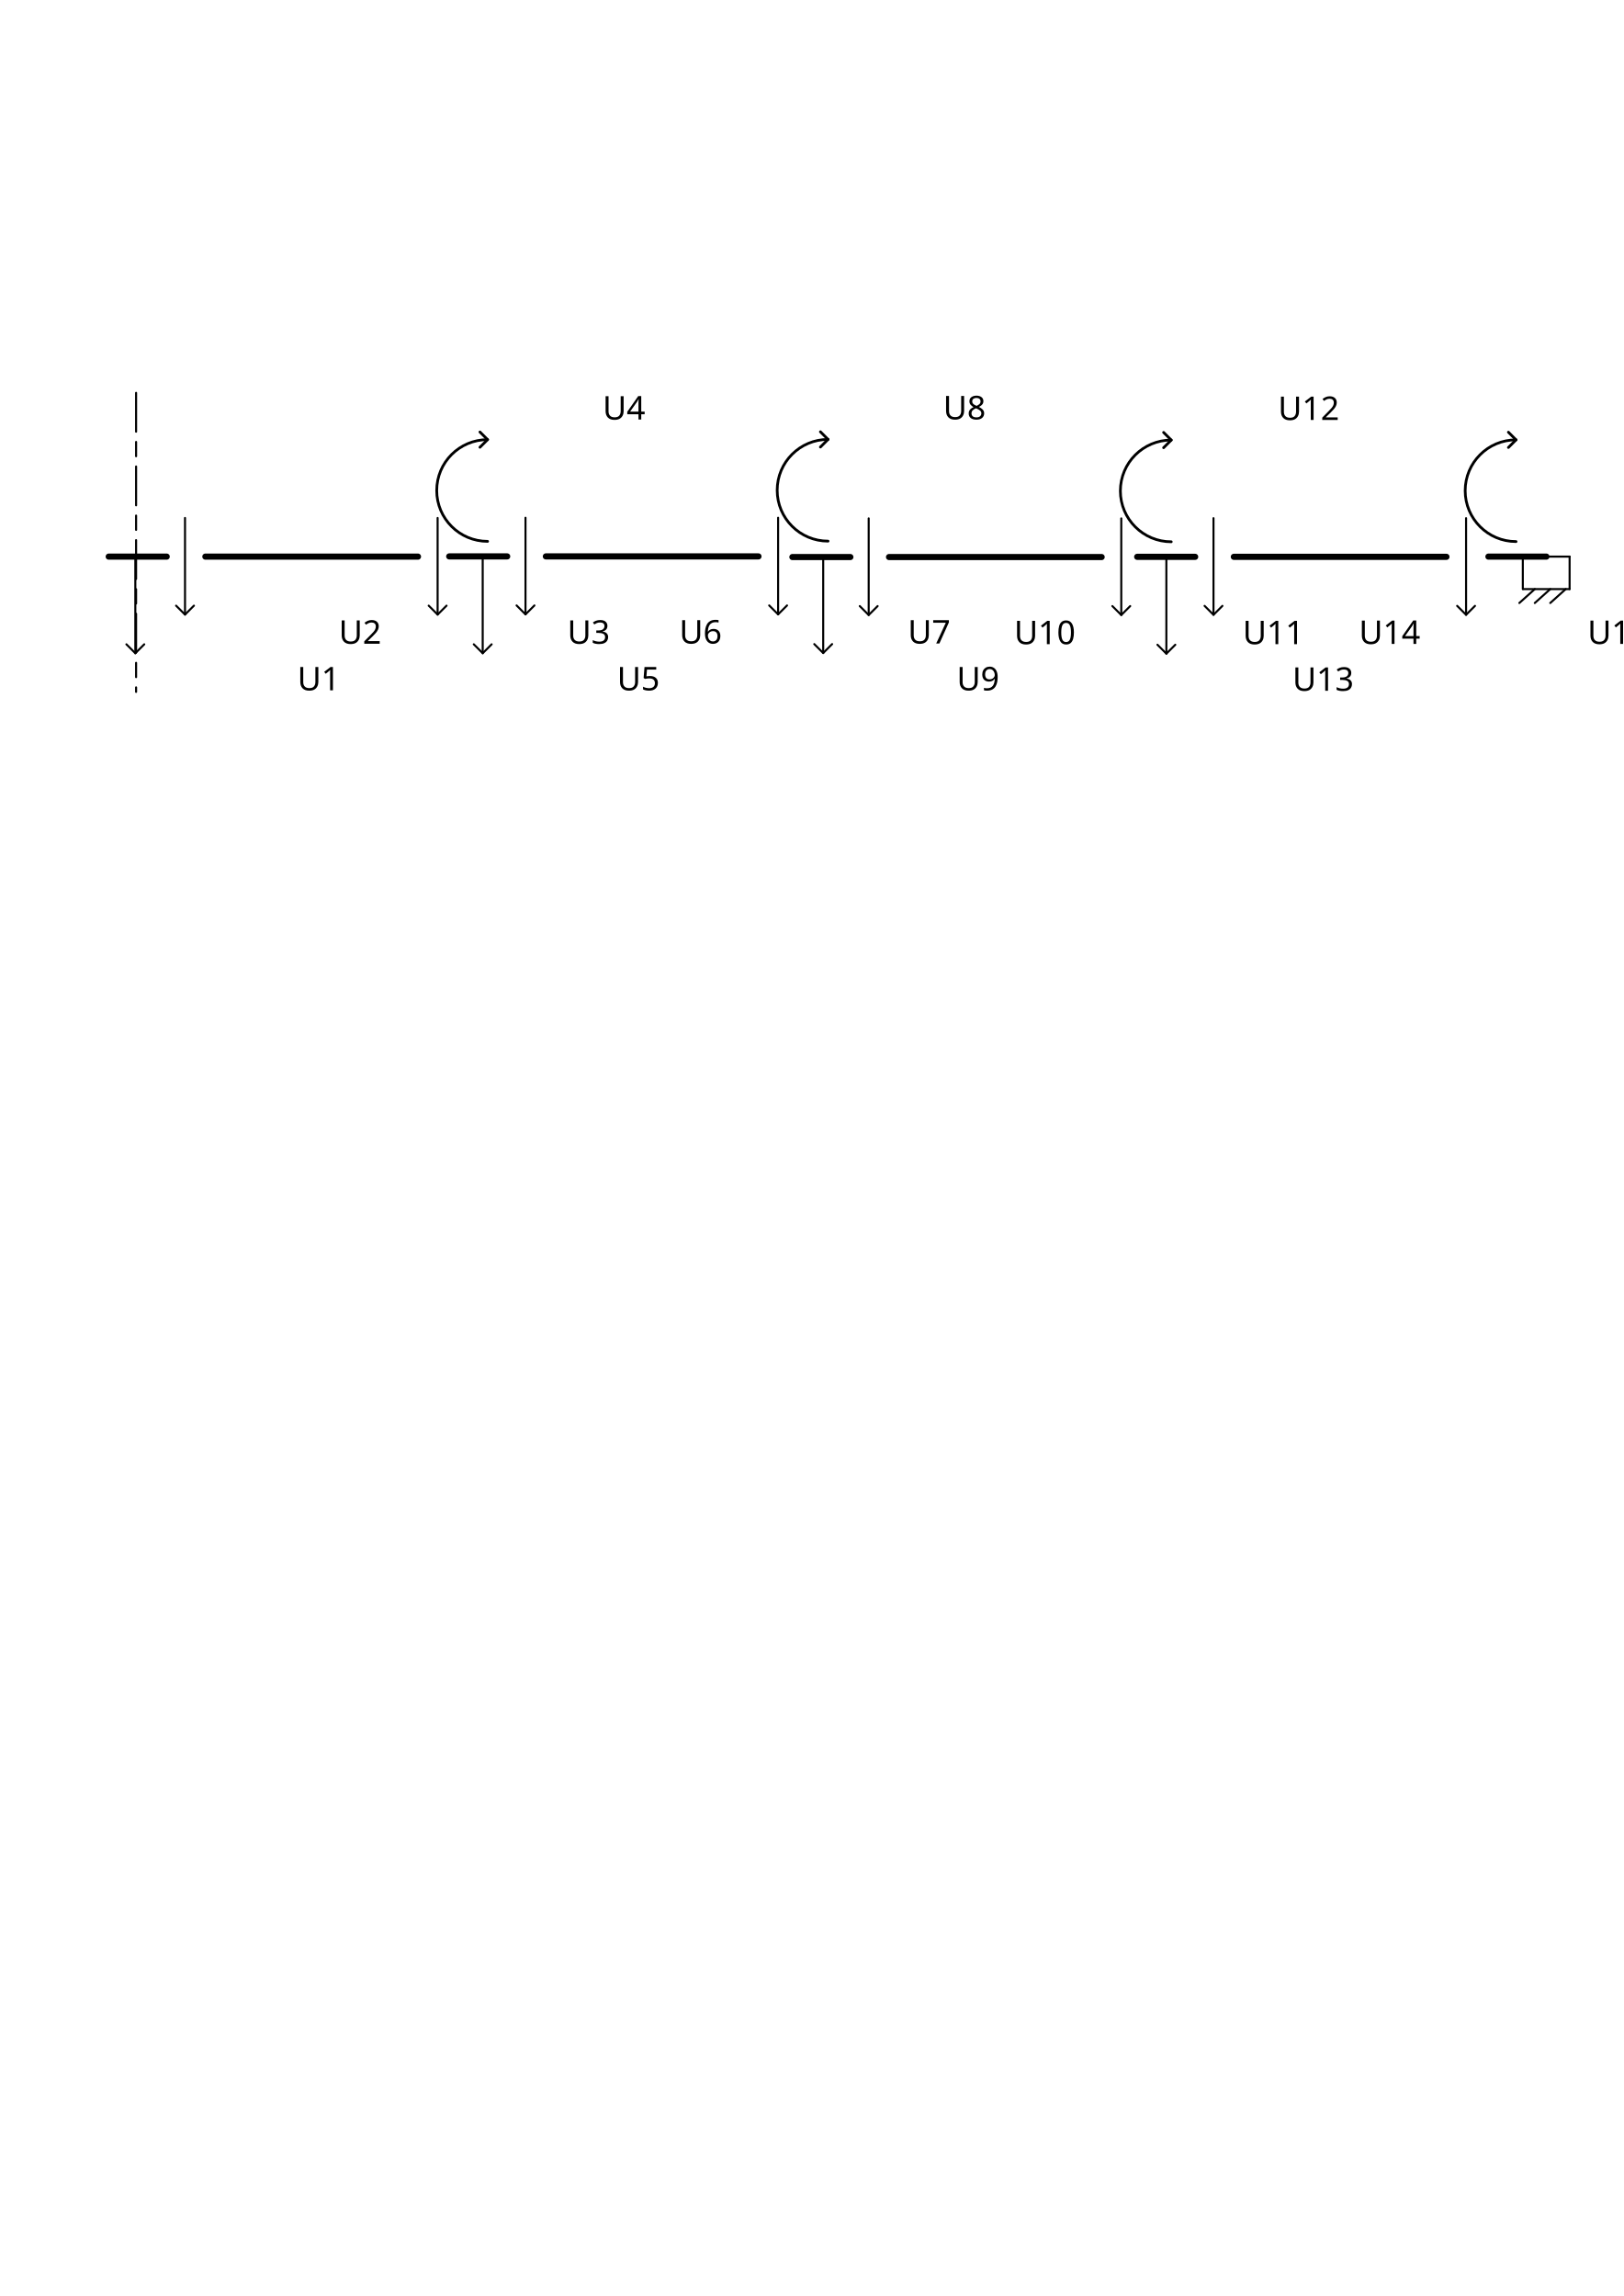
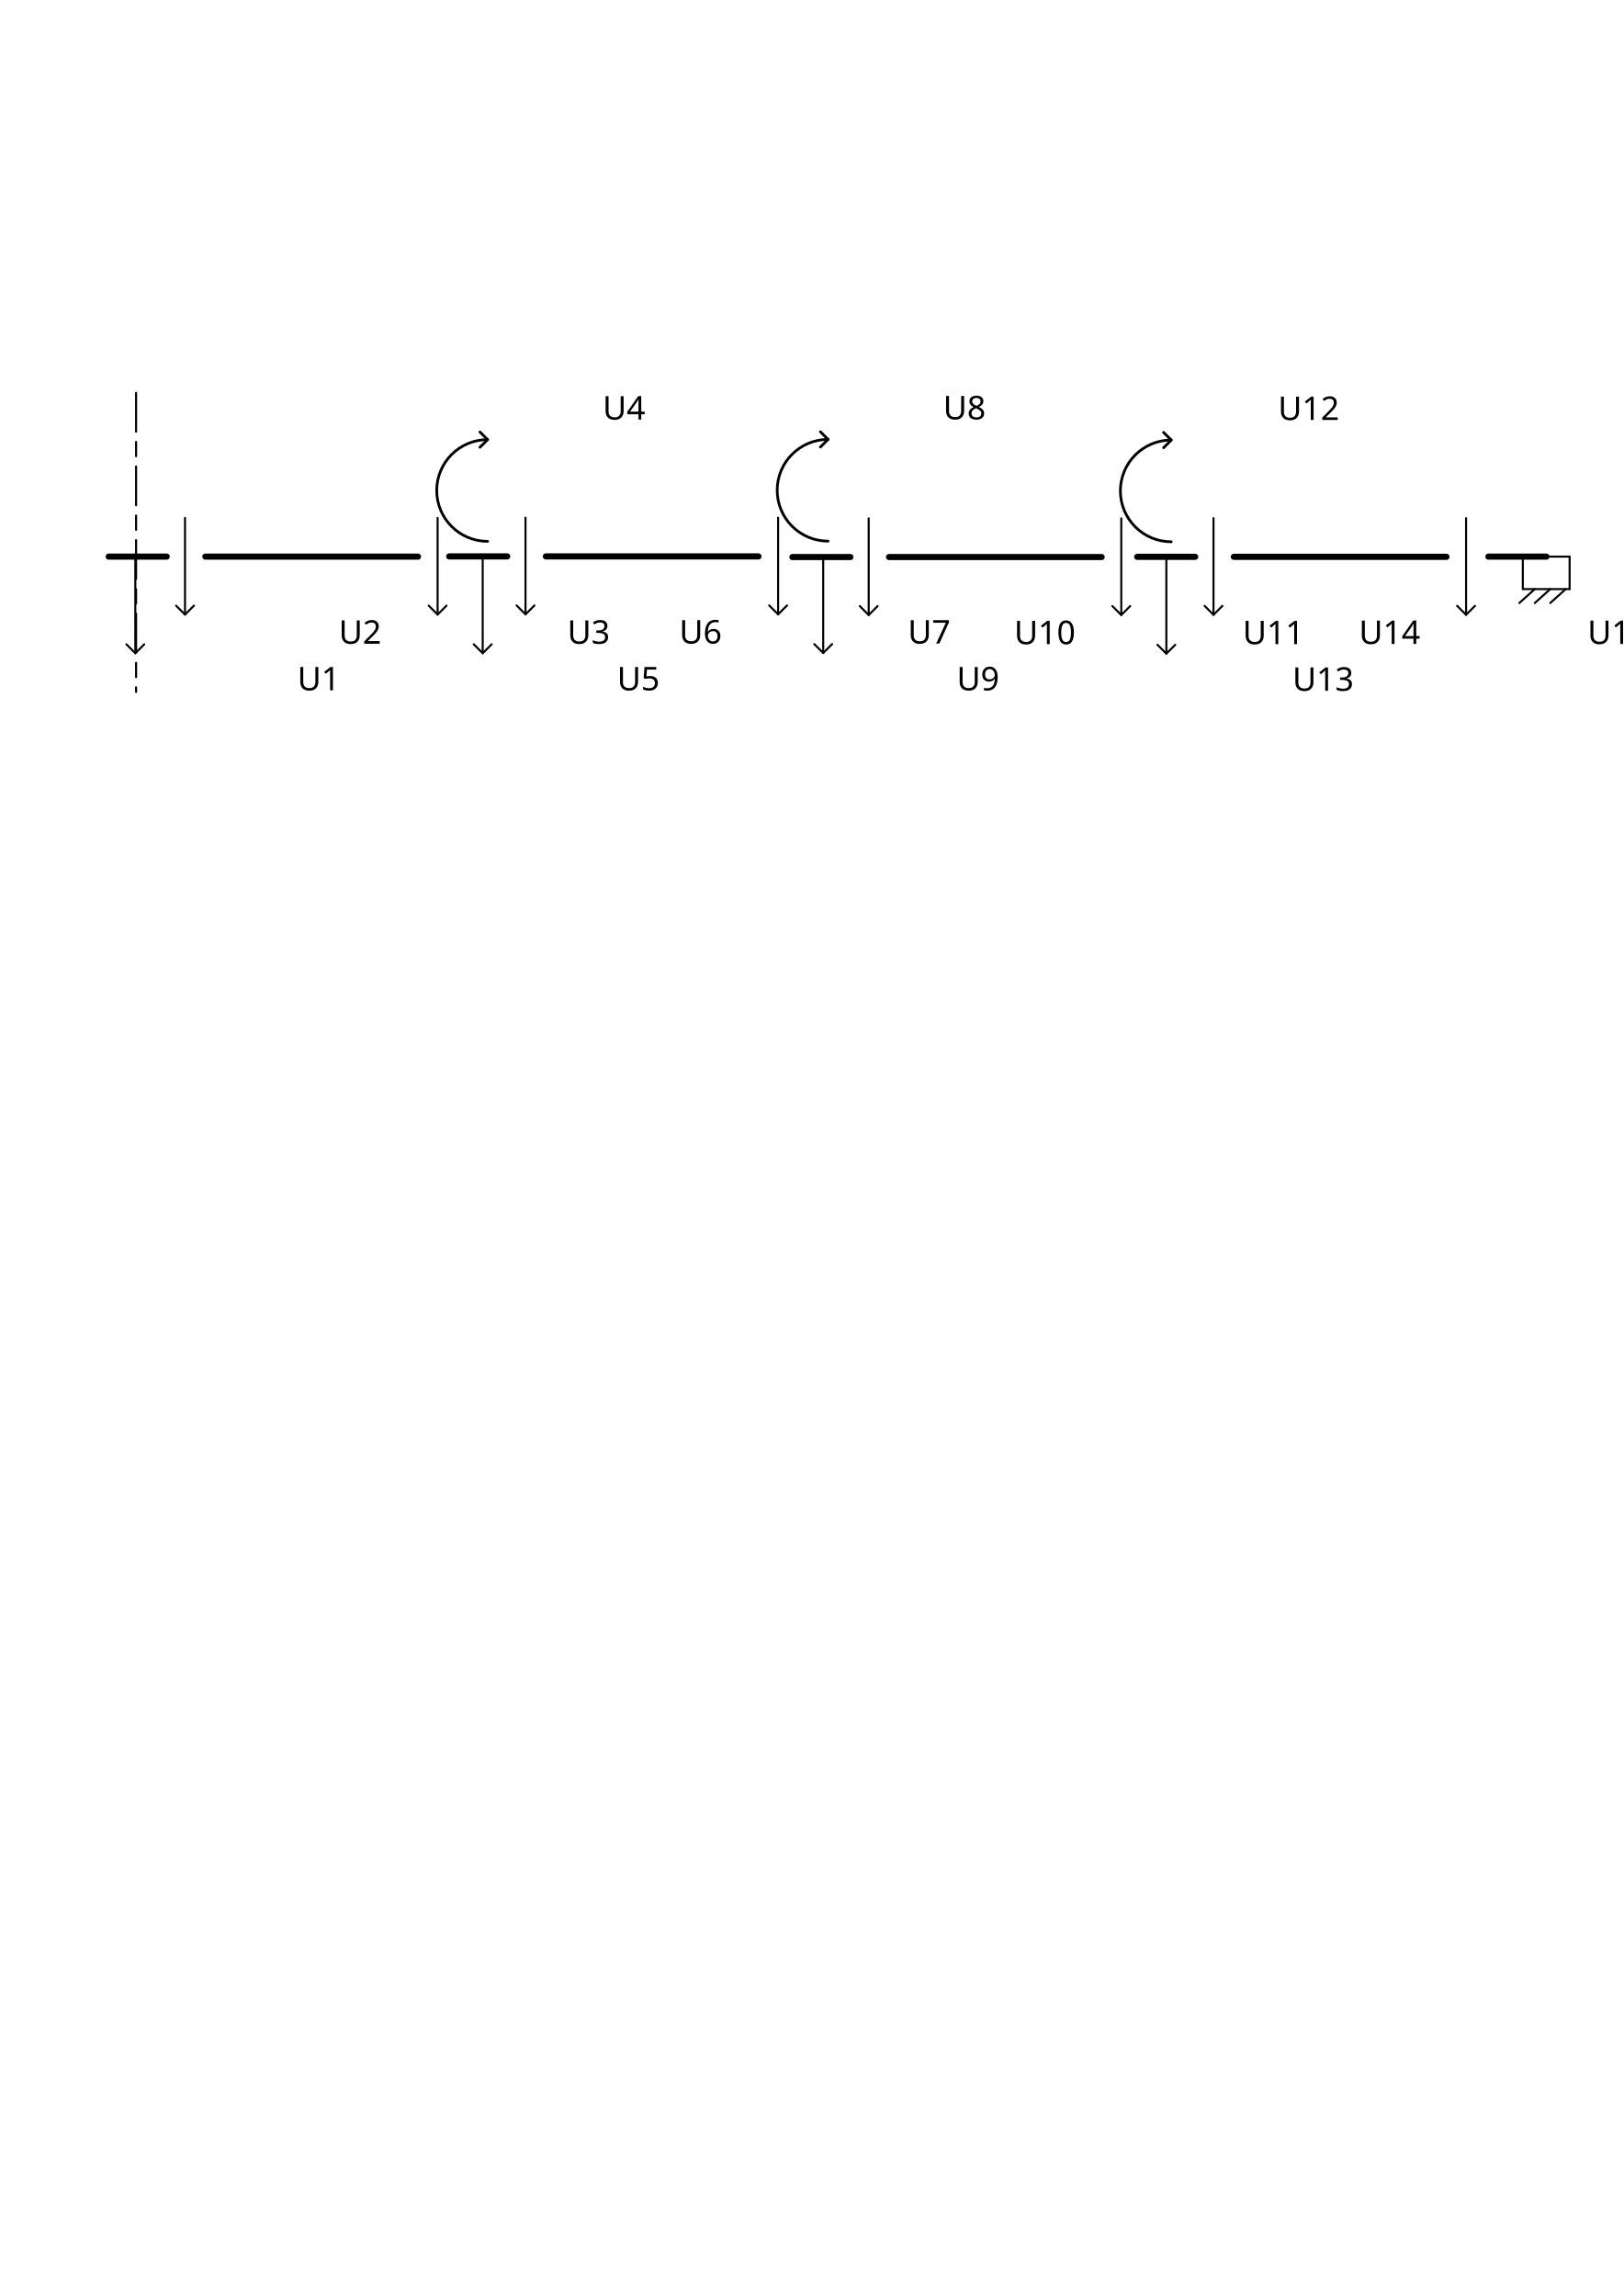
<svg xmlns="http://www.w3.org/2000/svg" xmlns:ns1="http://schemas.microsoft.com/visio/2003/SVGExtensions/" xmlns:xlink="http://www.w3.org/1999/xlink" width="8.268in" height="11.693in" viewBox="0 0 595.276 841.889" xml:space="preserve" color-interpolation-filters="sRGB" class="st13">
  <ns1:documentProperties ns1:langID="1033">
    <ns1:userDefs>
      <ns1:ud ns1:nameU="msvNoAutoConnect" ns1:val="VT0(1):26" />
    </ns1:userDefs>
  </ns1:documentProperties>
  <style type="text/css">
	
		.st1 {fill:none;stroke:none;stroke-width:1}
		.st2 {fill:none}
		.st3 {stroke:#000000;stroke-linecap:round;stroke-linejoin:round;stroke-width:2.25}
- 		.st4 {marker-end:url(#mrkr1-18);stroke:#000000;stroke-linecap:round;stroke-linejoin:round;stroke-width:0.75}
+ 		.st4 {marker-end:url(#mrkr1-24);stroke:#000000;stroke-linecap:round;stroke-linejoin:round;stroke-width:0.75}
		.st5 {fill:#000000;fill-opacity:1;stroke:#000000;stroke-opacity:1;stroke-width:0.229}
- 		.st6 {marker-end:url(#mrkr1-39);stroke:#000000;stroke-linecap:round;stroke-linejoin:round;stroke-width:1}
+ 		.st6 {marker-end:url(#mrkr1-45);stroke:#000000;stroke-linecap:round;stroke-linejoin:round;stroke-width:1}
		.st7 {fill:#000000;fill-opacity:1;stroke:#000000;stroke-opacity:1;stroke-width:0.357}
		.st8 {fill:none;stroke:none;stroke-linecap:round;stroke-linejoin:round;stroke-width:0.75}
		.st9 {fill:#000000;font-family:Calibri;font-size:1em}
		.st10 {stroke:#000000;stroke-dasharray:14.25,3.75,5.25,3.75;stroke-linecap:round;stroke-linejoin:round;stroke-width:0.75}
		.st11 {stroke:#000000;stroke-linecap:round;stroke-linejoin:round;stroke-width:0.75}
		.st12 {stroke:#000000;stroke-linecap:round;stroke-linejoin:round;stroke-width:0.75}
		.st13 {fill:none;fill-rule:evenodd;font-size:12px;overflow:visible;stroke-linecap:square;stroke-miterlimit:3}
	
	</style>
  <defs id="Markers">
    <g id="lend1">
      <path d="M 1 -1 L 0 0 L 1 1 " style="stroke-linecap:round;stroke-linejoin:round;fill:none" />
    </g>
-     <marker id="mrkr1-18" class="st5" ns1:arrowType="1" ns1:arrowSize="2" orient="auto" markerUnits="strokeWidth" overflow="visible">
+     <marker id="mrkr1-24" class="st5" ns1:arrowType="1" ns1:arrowSize="2" orient="auto" markerUnits="strokeWidth" overflow="visible">
      <use xlink:href="#lend1" transform="scale(-4.360005,-4.360005) " />
    </marker>
-     <marker id="mrkr1-39" class="st7" ns1:arrowType="1" ns1:arrowSize="1" orient="auto" markerUnits="strokeWidth" overflow="visible">
+     <marker id="mrkr1-45" class="st7" ns1:arrowType="1" ns1:arrowSize="1" orient="auto" markerUnits="strokeWidth" overflow="visible">
      <use xlink:href="#lend1" transform="scale(-2.800002,-2.800002) " />
    </marker>
  </defs>
  <g ns1:mID="0" ns1:index="1" ns1:groupContext="foregroundPage">
    <ns1:pageProperties ns1:drawingScale="0.0393701" ns1:pageScale="0.0393701" ns1:drawingUnits="24" ns1:shadowOffsetX="8.50393" ns1:shadowOffsetY="-8.50393" />
    <ns1:layer ns1:name="Electrical" ns1:index="0" />
-     <g id="group1-1" transform="translate(39.8493,-637.793)" ns1:mID="1" ns1:groupContext="group">
+     <g id="group1-1" transform="translate(39.8493,-637.792)" ns1:mID="1" ns1:groupContext="group">
      <g id="shape2-2" ns1:mID="2" ns1:groupContext="shape">
        <path d="M0 841.89 L21.26 841.89 L0 841.89 Z" class="st1" />
      </g>
-       <g id="shape3-4" ns1:mID="3" ns1:groupContext="shape">
-         <path d="M0 841.89 L21.26 841.89 L0 841.89 Z" class="st2" />
-         <path d="M0 841.89 L21.26 841.89" class="st3" />
-       </g>
-     </g>
-     <g id="group4-7" transform="translate(75.2822,-637.793)" ns1:mID="4" ns1:groupContext="group">
-       <g id="shape5-8" ns1:mID="5" ns1:groupContext="shape">
+       <g id="group3-4" ns1:mID="3" ns1:groupContext="group">
+         <g id="shape4-5" ns1:mID="4" ns1:groupContext="shape">
+           <path d="M0 841.89 L21.26 841.89 L0 841.89 Z" class="st1" />
+         </g>
+         <g id="shape5-7" ns1:mID="5" ns1:groupContext="shape">
+           <path d="M0 841.89 L21.26 841.89 L0 841.89 Z" class="st2" />
+           <path d="M0 841.89 L21.26 841.89" class="st3" />
+         </g>
+       </g>
+     </g>
+     <g id="group6-10" transform="translate(75.2822,-637.792)" ns1:mID="6" ns1:groupContext="group">
+       <g id="shape7-11" ns1:mID="7" ns1:groupContext="shape">
        <path d="M0 841.89 L77.95 841.89 L0 841.89 Z" class="st1" />
      </g>
-       <g id="shape6-10" ns1:mID="6" ns1:groupContext="shape">
-         <path d="M0 841.89 L77.95 841.89 L0 841.89 Z" class="st2" />
-         <path d="M0 841.89 L77.95 841.89" class="st3" />
-       </g>
-     </g>
-     <g id="shape7-13" ns1:mID="7" ns1:groupContext="shape" transform="translate(891.494,204.094) rotate(90)">
-       <path d="M0 841.89 L35.43 841.89" class="st4" />
-     </g>
-     <g id="shape8-19" ns1:mID="8" ns1:groupContext="shape" transform="translate(909.711,189.921) rotate(90)">
-       <path d="M0 841.89 L35.43 841.89" class="st4" />
-     </g>
-     <g id="shape9-24" ns1:mID="9" ns1:groupContext="shape" transform="translate(1018.85,204.094) rotate(90)">
-       <path d="M0 841.89 L35.43 841.89" class="st4" />
-     </g>
-     <g id="shape10-29" ns1:mID="10" ns1:groupContext="shape" transform="translate(1002.32,189.921) rotate(90)">
-       <path d="M0 841.89 L35.43 841.89" class="st4" />
-     </g>
-     <g id="shape11-34" ns1:mID="11" ns1:groupContext="shape" transform="translate(1001.99,161.201) rotate(90)">
+       <g id="group8-13" ns1:mID="8" ns1:groupContext="group">
+         <g id="shape9-14" ns1:mID="9" ns1:groupContext="shape">
+           <path d="M0 841.89 L77.95 841.89 L0 841.89 Z" class="st1" />
+         </g>
+         <g id="shape10-16" ns1:mID="10" ns1:groupContext="shape">
+           <path d="M0 841.89 L77.95 841.89 L0 841.89 Z" class="st2" />
+           <path d="M0 841.89 L77.95 841.89" class="st3" />
+         </g>
+       </g>
+     </g>
+     <g id="shape11-19" ns1:mID="11" ns1:groupContext="shape" transform="translate(891.493,204.094) rotate(90)">
+       <path d="M0 841.89 L35.43 841.89" class="st4" />
+     </g>
+     <g id="shape12-25" ns1:mID="12" ns1:groupContext="shape" transform="translate(909.71,189.921) rotate(90)">
+       <path d="M0 841.89 L35.43 841.89" class="st4" />
+     </g>
+     <g id="shape13-30" ns1:mID="13" ns1:groupContext="shape" transform="translate(1018.85,204.094) rotate(90)">
+       <path d="M0 841.89 L35.43 841.89" class="st4" />
+     </g>
+     <g id="shape14-35" ns1:mID="14" ns1:groupContext="shape" transform="translate(1002.32,189.921) rotate(90)">
+       <path d="M0 841.89 L35.43 841.89" class="st4" />
+     </g>
+     <g id="shape15-40" ns1:mID="15" ns1:groupContext="shape" transform="translate(1001.99,161.201) rotate(90)">
      <ns1:userDefs>
        <ns1:ud ns1:nameU="visVersion" ns1:val="VT0(15):26" />
      </ns1:userDefs>
      <path d="M37.3 823.24 A18.65 18.65 0 0 1 0 823.24" class="st6" />
    </g>
-     <g id="shape12-40" ns1:mID="12" ns1:groupContext="shape" transform="translate(41.5187,-582.361)">
+     <g id="shape16-46" ns1:mID="16" ns1:groupContext="shape" transform="translate(41.5187,-582.361)">
      <ns1:userDefs />
      <ns1:textBlock ns1:margins="rect(3.99999,3.99999,3.99999,3.99999)" ns1:tabSpace="42.5196" />
      <ns1:textRect cx="18.217" cy="831.889" width="36.44" height="20" />
      <rect x="0" y="821.889" width="36.434" height="20" class="st8" />
      <text x="11.33" y="835.49" class="st9" ns1:langID="1033">
        <ns1:paragraph ns1:horizAlign="1" />
        <ns1:tabList />U1</text>
    </g>
-     <g id="shape13-43" ns1:mID="13" ns1:groupContext="shape" transform="translate(56.6932,-599.448)">
+     <g id="shape17-49" ns1:mID="17" ns1:groupContext="shape" transform="translate(56.6932,-599.448)">
      <ns1:userDefs />
      <ns1:textBlock ns1:margins="rect(3.99999,3.99999,3.99999,3.99999)" ns1:tabSpace="42.5196" />
      <ns1:textRect cx="18.217" cy="831.889" width="36.44" height="20" />
      <rect x="0" y="821.889" width="36.434" height="20" class="st8" />
      <text x="11.33" y="835.49" class="st9" ns1:langID="1033">
        <ns1:paragraph ns1:horizAlign="1" />
        <ns1:tabList />U2</text>
    </g>
-     <g id="shape14-46" ns1:mID="14" ns1:groupContext="shape" transform="translate(195.174,-582.361) scale(-1,1)">
+     <g id="shape18-52" ns1:mID="18" ns1:groupContext="shape" transform="translate(195.174,-582.361) scale(-1,1)">
      <ns1:userDefs />
      <ns1:textBlock ns1:margins="rect(3.99999,3.99999,3.99999,3.99999)" ns1:tabSpace="42.5196" />
      <ns1:textRect cx="18.217" cy="831.889" width="36.44" height="20" />
      <rect x="0" y="821.889" width="36.434" height="20" class="st8" />
      <text x="-25.11" y="835.49" transform="scale(-1,1)" class="st9" ns1:langID="1033">
        <ns1:paragraph ns1:horizAlign="1" />
        <ns1:tabList />U5</text>
    </g>
-     <g id="shape15-49" ns1:mID="15" ns1:groupContext="shape" transform="translate(176.935,-599.448) scale(-1,1)">
+     <g id="shape19-55" ns1:mID="19" ns1:groupContext="shape" transform="translate(176.935,-599.448) scale(-1,1)">
      <ns1:userDefs />
      <ns1:textBlock ns1:margins="rect(3.99999,3.99999,3.99999,3.99999)" ns1:tabSpace="42.5196" />
      <ns1:textRect cx="18.217" cy="831.889" width="36.44" height="20" />
      <rect x="0" y="821.889" width="36.434" height="20" class="st8" />
      <text x="-25.11" y="835.49" transform="scale(-1,1)" class="st9" ns1:langID="1033">
        <ns1:paragraph ns1:horizAlign="1" />
        <ns1:tabList />U3</text>
    </g>
-     <g id="shape16-52" ns1:mID="16" ns1:groupContext="shape" transform="translate(153.443,-681.653)">
+     <g id="shape20-58" ns1:mID="20" ns1:groupContext="shape" transform="translate(153.443,-681.653)">
      <ns1:userDefs />
      <ns1:textBlock ns1:margins="rect(3.99999,3.99999,3.99999,3.99999)" ns1:tabSpace="42.5196" />
      <ns1:textRect cx="18.217" cy="831.889" width="36.44" height="20" />
      <rect x="0" y="821.889" width="36.434" height="20" class="st8" />
      <text x="11.33" y="835.49" class="st9" ns1:langID="1033">
        <ns1:paragraph ns1:horizAlign="1" />
        <ns1:tabList />U4</text>
    </g>
-     <g id="group17-55" transform="translate(164.677,-637.872)" ns1:mID="17" ns1:groupContext="group">
-       <g id="shape18-56" ns1:mID="18" ns1:groupContext="shape">
+     <g id="group21-61" transform="translate(164.677,-637.871)" ns1:mID="21" ns1:groupContext="group">
+       <g id="shape22-62" ns1:mID="22" ns1:groupContext="shape">
        <path d="M0 841.89 L21.26 841.89 L0 841.89 Z" class="st1" />
      </g>
-       <g id="shape19-58" ns1:mID="19" ns1:groupContext="shape">
-         <path d="M0 841.89 L21.26 841.89 L0 841.89 Z" class="st2" />
-         <path d="M0 841.89 L21.26 841.89" class="st3" />
-       </g>
-     </g>
-     <g id="group20-61" transform="translate(200.11,-637.872)" ns1:mID="20" ns1:groupContext="group">
-       <g id="shape21-62" ns1:mID="21" ns1:groupContext="shape">
+       <g id="group23-64" ns1:mID="23" ns1:groupContext="group">
+         <g id="shape24-65" ns1:mID="24" ns1:groupContext="shape">
+           <path d="M0 841.89 L21.26 841.89 L0 841.89 Z" class="st1" />
+         </g>
+         <g id="shape25-67" ns1:mID="25" ns1:groupContext="shape">
+           <path d="M0 841.89 L21.26 841.89 L0 841.89 Z" class="st2" />
+           <path d="M0 841.89 L21.26 841.89" class="st3" />
+         </g>
+       </g>
+     </g>
+     <g id="group26-70" transform="translate(200.11,-637.871)" ns1:mID="26" ns1:groupContext="group">
+       <g id="shape27-71" ns1:mID="27" ns1:groupContext="shape">
        <path d="M0 841.89 L77.95 841.89 L0 841.89 Z" class="st1" />
      </g>
-       <g id="shape22-64" ns1:mID="22" ns1:groupContext="shape">
-         <path d="M0 841.89 L77.95 841.89 L0 841.89 Z" class="st2" />
-         <path d="M0 841.89 L77.95 841.89" class="st3" />
-       </g>
-     </g>
-     <g id="shape23-67" ns1:mID="23" ns1:groupContext="shape" transform="translate(1034.54,189.842) rotate(90)">
-       <path d="M0 841.89 L35.43 841.89" class="st4" />
-     </g>
-     <g id="shape24-72" ns1:mID="24" ns1:groupContext="shape" transform="translate(1143.68,204.016) rotate(90)">
-       <path d="M0 841.89 L35.43 841.89" class="st4" />
-     </g>
-     <g id="shape25-77" ns1:mID="25" ns1:groupContext="shape" transform="translate(1127.15,189.842) rotate(90)">
-       <path d="M0 841.89 L35.43 841.89" class="st4" />
-     </g>
-     <g id="shape26-82" ns1:mID="26" ns1:groupContext="shape" transform="translate(1126.81,161.122) rotate(90)">
+       <g id="group28-73" ns1:mID="28" ns1:groupContext="group">
+         <g id="shape29-74" ns1:mID="29" ns1:groupContext="shape">
+           <path d="M0 841.89 L77.95 841.89 L0 841.89 Z" class="st1" />
+         </g>
+         <g id="shape30-76" ns1:mID="30" ns1:groupContext="shape">
+           <path d="M0 841.89 L77.95 841.89 L0 841.89 Z" class="st2" />
+           <path d="M0 841.89 L77.95 841.89" class="st3" />
+         </g>
+       </g>
+     </g>
+     <g id="shape31-79" ns1:mID="31" ns1:groupContext="shape" transform="translate(1034.54,189.842) rotate(90)">
+       <path d="M0 841.89 L35.43 841.89" class="st4" />
+     </g>
+     <g id="shape32-84" ns1:mID="32" ns1:groupContext="shape" transform="translate(1143.68,204.016) rotate(90)">
+       <path d="M0 841.89 L35.43 841.89" class="st4" />
+     </g>
+     <g id="shape33-89" ns1:mID="33" ns1:groupContext="shape" transform="translate(1127.15,189.842) rotate(90)">
+       <path d="M0 841.89 L35.43 841.89" class="st4" />
+     </g>
+     <g id="shape34-94" ns1:mID="34" ns1:groupContext="shape" transform="translate(1126.81,161.122) rotate(90)">
      <ns1:userDefs>
        <ns1:ud ns1:nameU="visVersion" ns1:val="VT0(15):26" />
      </ns1:userDefs>
      <path d="M37.3 823.24 A18.65 18.65 0 0 1 0 823.24" class="st6" />
    </g>
-     <g id="shape27-87" ns1:mID="27" ns1:groupContext="shape" transform="translate(181.521,-599.527)">
+     <g id="shape35-99" ns1:mID="35" ns1:groupContext="shape" transform="translate(181.521,-599.527)">
      <ns1:userDefs />
      <ns1:textBlock ns1:margins="rect(3.99999,3.99999,3.99999,3.99999)" ns1:tabSpace="42.5196" />
      <ns1:textRect cx="18.217" cy="831.889" width="36.44" height="20" />
      <rect x="0" y="821.889" width="36.434" height="20" class="st8" />
      <text x="11.33" y="835.49" class="st9" ns1:langID="1033">
        <ns1:paragraph ns1:horizAlign="1" />
        <ns1:tabList />U6</text>
    </g>
-     <g id="shape28-90" ns1:mID="28" ns1:groupContext="shape" transform="translate(319.691,-582.361) scale(-1,1)">
+     <g id="shape36-102" ns1:mID="36" ns1:groupContext="shape" transform="translate(319.691,-582.361) scale(-1,1)">
      <ns1:userDefs />
      <ns1:textBlock ns1:margins="rect(3.99999,3.99999,3.99999,3.99999)" ns1:tabSpace="42.5196" />
      <ns1:textRect cx="18.217" cy="831.889" width="36.44" height="20" />
      <rect x="0" y="821.889" width="36.434" height="20" class="st8" />
      <text x="-25.11" y="835.49" transform="scale(-1,1)" class="st9" ns1:langID="1033">
        <ns1:paragraph ns1:horizAlign="1" />
        <ns1:tabList />U9</text>
    </g>
-     <g id="shape29-93" ns1:mID="29" ns1:groupContext="shape" transform="translate(301.764,-599.527) scale(-1,1)">
+     <g id="shape37-105" ns1:mID="37" ns1:groupContext="shape" transform="translate(301.764,-599.527) scale(-1,1)">
      <ns1:userDefs />
      <ns1:textBlock ns1:margins="rect(3.99999,3.99999,3.99999,3.99999)" ns1:tabSpace="42.5196" />
      <ns1:textRect cx="18.217" cy="831.889" width="36.44" height="20" />
      <rect x="0" y="821.889" width="36.434" height="20" class="st8" />
      <text x="-25.11" y="835.49" transform="scale(-1,1)" class="st9" ns1:langID="1033">
        <ns1:paragraph ns1:horizAlign="1" />
        <ns1:tabList />U7</text>
    </g>
-     <g id="shape30-96" ns1:mID="30" ns1:groupContext="shape" transform="translate(278.271,-681.731)">
+     <g id="shape38-108" ns1:mID="38" ns1:groupContext="shape" transform="translate(278.271,-681.731)">
      <ns1:userDefs />
      <ns1:textBlock ns1:margins="rect(3.99999,3.99999,3.99999,3.99999)" ns1:tabSpace="42.5196" />
      <ns1:textRect cx="18.217" cy="831.889" width="36.44" height="20" />
      <rect x="0" y="821.889" width="36.434" height="20" class="st8" />
      <text x="11.33" y="835.49" class="st9" ns1:langID="1033">
        <ns1:paragraph ns1:horizAlign="1" />
        <ns1:tabList />U8</text>
    </g>
-     <g id="group31-99" transform="translate(290.491,-637.636)" ns1:mID="31" ns1:groupContext="group">
-       <g id="shape32-100" ns1:mID="32" ns1:groupContext="shape">
+     <g id="group39-111" transform="translate(290.491,-637.635)" ns1:mID="39" ns1:groupContext="group">
+       <g id="shape40-112" ns1:mID="40" ns1:groupContext="shape">
        <path d="M0 841.89 L21.26 841.89 L0 841.89 Z" class="st1" />
      </g>
-       <g id="shape33-102" ns1:mID="33" ns1:groupContext="shape">
-         <path d="M0 841.89 L21.26 841.89 L0 841.89 Z" class="st2" />
-         <path d="M0 841.89 L21.26 841.89" class="st3" />
-       </g>
-     </g>
-     <g id="group34-105" transform="translate(325.924,-637.636)" ns1:mID="34" ns1:groupContext="group">
-       <g id="shape35-106" ns1:mID="35" ns1:groupContext="shape">
+       <g id="group41-114" ns1:mID="41" ns1:groupContext="group">
+         <g id="shape42-115" ns1:mID="42" ns1:groupContext="shape">
+           <path d="M0 841.89 L21.26 841.89 L0 841.89 Z" class="st1" />
+         </g>
+         <g id="shape43-117" ns1:mID="43" ns1:groupContext="shape">
+           <path d="M0 841.89 L21.26 841.89 L0 841.89 Z" class="st2" />
+           <path d="M0 841.89 L21.26 841.89" class="st3" />
+         </g>
+       </g>
+     </g>
+     <g id="group44-120" transform="translate(325.924,-637.635)" ns1:mID="44" ns1:groupContext="group">
+       <g id="shape45-121" ns1:mID="45" ns1:groupContext="shape">
        <path d="M0 841.89 L77.95 841.89 L0 841.89 Z" class="st1" />
      </g>
-       <g id="shape36-108" ns1:mID="36" ns1:groupContext="shape">
-         <path d="M0 841.89 L77.95 841.89 L0 841.89 Z" class="st2" />
-         <path d="M0 841.89 L77.95 841.89" class="st3" />
-       </g>
-     </g>
-     <g id="shape37-111" ns1:mID="37" ns1:groupContext="shape" transform="translate(1160.36,190.079) rotate(90)">
-       <path d="M0 841.89 L35.43 841.89" class="st4" />
-     </g>
-     <g id="shape38-116" ns1:mID="38" ns1:groupContext="shape" transform="translate(1269.49,204.252) rotate(90)">
-       <path d="M0 841.89 L35.43 841.89" class="st4" />
-     </g>
-     <g id="shape39-121" ns1:mID="39" ns1:groupContext="shape" transform="translate(1252.96,190.079) rotate(90)">
-       <path d="M0 841.89 L35.43 841.89" class="st4" />
-     </g>
-     <g id="shape40-126" ns1:mID="40" ns1:groupContext="shape" transform="translate(1252.63,161.358) rotate(90)">
+       <g id="group46-123" ns1:mID="46" ns1:groupContext="group">
+         <g id="shape47-124" ns1:mID="47" ns1:groupContext="shape">
+           <path d="M0 841.89 L77.95 841.89 L0 841.89 Z" class="st1" />
+         </g>
+         <g id="shape48-126" ns1:mID="48" ns1:groupContext="shape">
+           <path d="M0 841.89 L77.95 841.89 L0 841.89 Z" class="st2" />
+           <path d="M0 841.89 L77.95 841.89" class="st3" />
+         </g>
+       </g>
+     </g>
+     <g id="shape49-129" ns1:mID="49" ns1:groupContext="shape" transform="translate(1160.36,190.079) rotate(90)">
+       <path d="M0 841.89 L35.43 841.89" class="st4" />
+     </g>
+     <g id="shape50-134" ns1:mID="50" ns1:groupContext="shape" transform="translate(1269.49,204.252) rotate(90)">
+       <path d="M0 841.89 L35.43 841.89" class="st4" />
+     </g>
+     <g id="shape51-139" ns1:mID="51" ns1:groupContext="shape" transform="translate(1252.96,190.079) rotate(90)">
+       <path d="M0 841.89 L35.43 841.89" class="st4" />
+     </g>
+     <g id="shape52-144" ns1:mID="52" ns1:groupContext="shape" transform="translate(1252.63,161.358) rotate(90)">
      <ns1:userDefs>
        <ns1:ud ns1:nameU="visVersion" ns1:val="VT0(15):26" />
      </ns1:userDefs>
      <path d="M37.3 823.24 A18.65 18.65 0 0 1 0 823.24" class="st6" />
    </g>
-     <g id="shape41-131" ns1:mID="41" ns1:groupContext="shape" transform="translate(307.335,-599.29)">
+     <g id="shape53-149" ns1:mID="53" ns1:groupContext="shape" transform="translate(307.335,-599.29)">
      <ns1:userDefs />
      <ns1:textBlock ns1:margins="rect(3.99999,3.99999,3.99999,3.99999)" ns1:tabSpace="42.5196" />
      <ns1:textRect cx="18.217" cy="831.889" width="36.44" height="20" />
      <rect x="0" y="821.889" width="36.434" height="20" class="st8" />
      <text x="8.29" y="835.49" class="st9" ns1:langID="1033">
        <ns1:paragraph ns1:horizAlign="1" />
        <ns1:tabList />U10</text>
    </g>
-     <g id="shape42-134" ns1:mID="42" ns1:groupContext="shape" transform="translate(445.817,-582.204) scale(-1,1)">
+     <g id="shape54-152" ns1:mID="54" ns1:groupContext="shape" transform="translate(445.817,-582.204) scale(-1,1)">
      <ns1:userDefs />
      <ns1:textBlock ns1:margins="rect(3.99999,3.99999,3.99999,3.99999)" ns1:tabSpace="42.5196" />
      <ns1:textRect cx="18.217" cy="831.889" width="36.44" height="20" />
      <rect x="0" y="821.889" width="36.434" height="20" class="st8" />
      <text x="-28.15" y="835.49" transform="scale(-1,1)" class="st9" ns1:langID="1033">
        <ns1:paragraph ns1:horizAlign="1" />
        <ns1:tabList />U13</text>
    </g>
-     <g id="shape43-137" ns1:mID="43" ns1:groupContext="shape" transform="translate(427.578,-599.29) scale(-1,1)">
+     <g id="shape55-155" ns1:mID="55" ns1:groupContext="shape" transform="translate(427.578,-599.29) scale(-1,1)">
      <ns1:userDefs />
      <ns1:textBlock ns1:margins="rect(3.99999,3.99999,3.99999,3.99999)" ns1:tabSpace="42.5196" />
      <ns1:textRect cx="18.217" cy="831.889" width="36.44" height="20" />
      <rect x="0" y="821.889" width="36.434" height="20" class="st8" />
      <text x="-28.15" y="835.49" transform="scale(-1,1)" class="st9" ns1:langID="1033">
        <ns1:paragraph ns1:horizAlign="1" />
        <ns1:tabList />U11</text>
    </g>
-     <g id="shape44-140" ns1:mID="44" ns1:groupContext="shape" transform="translate(404.085,-681.495)">
+     <g id="shape56-158" ns1:mID="56" ns1:groupContext="shape" transform="translate(404.085,-681.495)">
      <ns1:userDefs />
      <ns1:textBlock ns1:margins="rect(3.99999,3.99999,3.99999,3.99999)" ns1:tabSpace="42.5196" />
      <ns1:textRect cx="18.217" cy="831.889" width="36.44" height="20" />
      <rect x="0" y="821.889" width="36.434" height="20" class="st8" />
      <text x="8.29" y="835.49" class="st9" ns1:langID="1033">
        <ns1:paragraph ns1:horizAlign="1" />
        <ns1:tabList />U12</text>
    </g>
-     <g id="group45-143" transform="translate(416.901,-637.715)" ns1:mID="45" ns1:groupContext="group">
-       <g id="shape46-144" ns1:mID="46" ns1:groupContext="shape">
+     <g id="group57-161" transform="translate(416.901,-637.714)" ns1:mID="57" ns1:groupContext="group">
+       <g id="shape58-162" ns1:mID="58" ns1:groupContext="shape">
        <path d="M0 841.89 L21.26 841.89 L0 841.89 Z" class="st1" />
      </g>
-       <g id="shape47-146" ns1:mID="47" ns1:groupContext="shape">
-         <path d="M0 841.89 L21.26 841.89 L0 841.89 Z" class="st2" />
-         <path d="M0 841.89 L21.26 841.89" class="st3" />
-       </g>
-     </g>
-     <g id="group48-149" transform="translate(452.334,-637.715)" ns1:mID="48" ns1:groupContext="group">
-       <g id="shape49-150" ns1:mID="49" ns1:groupContext="shape">
+       <g id="group59-164" ns1:mID="59" ns1:groupContext="group">
+         <g id="shape60-165" ns1:mID="60" ns1:groupContext="shape">
+           <path d="M0 841.89 L21.26 841.89 L0 841.89 Z" class="st1" />
+         </g>
+         <g id="shape61-167" ns1:mID="61" ns1:groupContext="shape">
+           <path d="M0 841.89 L21.26 841.89 L0 841.89 Z" class="st2" />
+           <path d="M0 841.89 L21.26 841.89" class="st3" />
+         </g>
+       </g>
+     </g>
+     <g id="group62-170" transform="translate(452.334,-637.714)" ns1:mID="62" ns1:groupContext="group">
+       <g id="shape63-171" ns1:mID="63" ns1:groupContext="shape">
        <path d="M0 841.89 L77.95 841.89 L0 841.89 Z" class="st1" />
      </g>
-       <g id="shape50-152" ns1:mID="50" ns1:groupContext="shape">
-         <path d="M0 841.89 L77.95 841.89 L0 841.89 Z" class="st2" />
-         <path d="M0 841.89 L77.95 841.89" class="st3" />
-       </g>
-     </g>
-     <g id="shape51-155" ns1:mID="51" ns1:groupContext="shape" transform="translate(1286.77,190) rotate(90)">
-       <path d="M0 841.89 L35.43 841.89" class="st4" />
-     </g>
-     <g id="shape52-160" ns1:mID="52" ns1:groupContext="shape" transform="translate(1379.37,190) rotate(90)">
-       <path d="M0 841.89 L35.43 841.89" class="st4" />
-     </g>
-     <g id="shape53-165" ns1:mID="53" ns1:groupContext="shape" transform="translate(1379.04,161.279) rotate(90)">
-       <ns1:userDefs>
-         <ns1:ud ns1:nameU="visVersion" ns1:val="VT0(15):26" />
-       </ns1:userDefs>
-       <path d="M37.3 823.24 A18.65 18.65 0 0 1 0 823.24" class="st6" />
-     </g>
-     <g id="shape54-170" ns1:mID="54" ns1:groupContext="shape" transform="translate(433.745,-599.369)">
+       <g id="group64-173" ns1:mID="64" ns1:groupContext="group">
+         <g id="shape65-174" ns1:mID="65" ns1:groupContext="shape">
+           <path d="M0 841.89 L77.95 841.89 L0 841.89 Z" class="st1" />
+         </g>
+         <g id="shape66-176" ns1:mID="66" ns1:groupContext="shape">
+           <path d="M0 841.89 L77.95 841.89 L0 841.89 Z" class="st2" />
+           <path d="M0 841.89 L77.95 841.89" class="st3" />
+         </g>
+       </g>
+     </g>
+     <g id="shape67-179" ns1:mID="67" ns1:groupContext="shape" transform="translate(1286.77,190) rotate(90)">
+       <path d="M0 841.89 L35.43 841.89" class="st4" />
+     </g>
+     <g id="shape68-184" ns1:mID="68" ns1:groupContext="shape" transform="translate(1379.37,190) rotate(90)">
+       <path d="M0 841.89 L35.43 841.89" class="st4" />
+     </g>
+     <g id="shape70-189" ns1:mID="70" ns1:groupContext="shape" transform="translate(433.745,-599.369)">
      <ns1:userDefs />
      <ns1:textBlock ns1:margins="rect(3.99999,3.99999,3.99999,3.99999)" ns1:tabSpace="42.5196" />
      <ns1:textRect cx="18.217" cy="831.889" width="36.44" height="20" />
      <rect x="0" y="821.889" width="36.434" height="20" class="st8" />
      <text x="8.29" y="835.49" class="st9" ns1:langID="1033">
        <ns1:paragraph ns1:horizAlign="1" />
        <ns1:tabList />U14</text>
    </g>
-     <g id="shape55-173" ns1:mID="55" ns1:groupContext="shape" transform="translate(553.987,-599.369) scale(-1,1)">
+     <g id="shape71-192" ns1:mID="71" ns1:groupContext="shape" transform="translate(553.987,-599.369) scale(-1,1)">
      <ns1:userDefs />
      <ns1:textBlock ns1:margins="rect(3.99999,3.99999,3.99999,3.99999)" ns1:tabSpace="42.5196" />
      <ns1:textRect cx="18.217" cy="831.889" width="36.44" height="20" />
      <rect x="0" y="821.889" width="36.434" height="20" class="st8" />
      <text x="-28.15" y="835.49" transform="scale(-1,1)" class="st9" ns1:langID="1033">
        <ns1:paragraph ns1:horizAlign="1" />
        <ns1:tabList />U15</text>
    </g>
-     <g id="shape56-176" ns1:mID="56" ns1:groupContext="shape" transform="translate(530.495,-681.574)">
-       <ns1:userDefs />
-       <ns1:textBlock ns1:margins="rect(3.99999,3.99999,3.99999,3.99999)" ns1:tabSpace="42.5196" />
-       <ns1:textRect cx="18.217" cy="831.889" width="36.44" height="20" />
-       <rect x="0" y="821.889" width="36.434" height="20" class="st8" />
-       <text x="8.29" y="835.49" class="st9" ns1:langID="1033">
-         <ns1:paragraph ns1:horizAlign="1" />
-         <ns1:tabList />U16</text>
-     </g>
-     <g id="group57-179" transform="translate(545.669,-637.793)" ns1:mID="57" ns1:groupContext="group">
-       <g id="shape58-180" ns1:mID="58" ns1:groupContext="shape">
+     <g id="group73-195" transform="translate(545.669,-637.792)" ns1:mID="73" ns1:groupContext="group">
+       <g id="shape74-196" ns1:mID="74" ns1:groupContext="shape">
        <path d="M0 841.89 L21.26 841.89 L0 841.89 Z" class="st1" />
      </g>
-       <g id="shape59-182" ns1:mID="59" ns1:groupContext="shape">
-         <path d="M0 841.89 L21.26 841.89 L0 841.89 Z" class="st2" />
-         <path d="M0 841.89 L21.26 841.89" class="st3" />
-       </g>
-     </g>
-     <g id="group79-185" transform="translate(891.778,144.045) rotate(90)" ns1:mID="79" ns1:groupContext="group">
-       <g id="shape80-186" ns1:mID="80" ns1:groupContext="shape">
+       <g id="group75-198" ns1:mID="75" ns1:groupContext="group">
+         <g id="shape76-199" ns1:mID="76" ns1:groupContext="shape">
+           <path d="M0 841.89 L21.26 841.89 L0 841.89 Z" class="st1" />
+         </g>
+         <g id="shape77-201" ns1:mID="77" ns1:groupContext="shape">
+           <path d="M0 841.89 L21.26 841.89 L0 841.89 Z" class="st2" />
+           <path d="M0 841.89 L21.26 841.89" class="st3" />
+         </g>
+       </g>
+     </g>
+     <g id="group78-204" transform="translate(891.777,144.045) rotate(90)" ns1:mID="78" ns1:groupContext="group">
+       <g id="shape79-205" ns1:mID="79" ns1:groupContext="shape">
        <path d="M0 841.89 L109.66 841.89 L0 841.89 Z" class="st1" />
      </g>
-       <g id="shape81-188" ns1:mID="81" ns1:groupContext="shape">
-         <path d="M0 841.89 L109.66 841.89 L0 841.89 Z" class="st2" />
-         <path d="M0 841.89 L109.66 841.89" class="st10" />
-       </g>
-     </g>
-     <g id="group82-191" transform="translate(557.006,-620.787)" ns1:mID="82" ns1:groupContext="group">
-       <g id="shape83-192" ns1:mID="83" ns1:groupContext="shape" transform="translate(1.41808,-5.10256) rotate(6.73593E-05)">
-         <path d="M0 841.89 L17.01 841.89 L0 841.89 Z" class="st2" />
-         <path d="M0 841.89 L17.01 841.89" class="st11" />
-       </g>
-       <g id="shape84-195" ns1:mID="84" ns1:groupContext="shape" transform="translate(580.201,1462.56) rotate(138.013)">
-         <path d="M0 841.89 L7.63 841.89 L0 841.89 Z" class="st2" />
-         <path d="M0 841.89 L7.63 841.89" class="st11" />
-       </g>
-       <g id="shape85-198" ns1:mID="85" ns1:groupContext="shape" transform="translate(574.532,1462.56) rotate(138.013)">
-         <path d="M0 841.89 L7.63 841.89 L0 841.89 Z" class="st2" />
-         <path d="M0 841.89 L7.63 841.89" class="st11" />
-       </g>
-       <g id="shape86-201" ns1:mID="86" ns1:groupContext="shape" transform="translate(568.863,1462.56) rotate(138.013)">
-         <path d="M0 841.89 L7.63 841.89 L0 841.89 Z" class="st2" />
-         <path d="M0 841.89 L7.63 841.89" class="st11" />
-       </g>
-       <g id="shape87-204" ns1:mID="87" ns1:groupContext="shape" transform="translate(-823.462,836.786) rotate(-90)">
+       <g id="group80-207" ns1:mID="80" ns1:groupContext="group">
+         <g id="shape81-208" ns1:mID="81" ns1:groupContext="shape">
+           <path d="M0 841.89 L109.66 841.89 L0 841.89 Z" class="st1" />
+         </g>
+         <g id="shape82-210" ns1:mID="82" ns1:groupContext="shape">
+           <path d="M0 841.89 L109.66 841.89 L0 841.89 Z" class="st2" />
+           <path d="M0 841.89 L109.66 841.89" class="st10" />
+         </g>
+       </g>
+     </g>
+     <g id="group83-213" transform="translate(557.005,-620.786)" ns1:mID="83" ns1:groupContext="group">
+       <g id="group84-214" transform="translate(1.41883,-5.10274) rotate(6.73593E-05)" ns1:mID="84" ns1:groupContext="group">
+         <g id="shape85-215" ns1:mID="85" ns1:groupContext="shape">
+           <path d="M0 841.89 L17.01 841.89 L0 841.89 Z" class="st1" />
+         </g>
+         <g id="shape86-217" ns1:mID="86" ns1:groupContext="shape">
+           <path d="M0 841.89 L17.01 841.89 L0 841.89 Z" class="st2" />
+           <path d="M0 841.89 L17.01 841.89" class="st11" />
+         </g>
+       </g>
+       <g id="group87-220" transform="translate(580.201,1462.56) rotate(138.013)" ns1:mID="87" ns1:groupContext="group">
+         <g id="shape88-221" ns1:mID="88" ns1:groupContext="shape">
+           <path d="M0 841.89 L7.63 841.89 L0 841.89 Z" class="st1" />
+         </g>
+         <g id="shape89-223" ns1:mID="89" ns1:groupContext="shape">
+           <path d="M0 841.89 L7.63 841.89 L0 841.89 Z" class="st2" />
+           <path d="M0 841.89 L7.63 841.89" class="st11" />
+         </g>
+       </g>
+       <g id="group90-226" transform="translate(574.532,1462.56) rotate(138.013)" ns1:mID="90" ns1:groupContext="group">
+         <g id="shape91-227" ns1:mID="91" ns1:groupContext="shape">
+           <path d="M0 841.89 L7.63 841.89 L0 841.89 Z" class="st1" />
+         </g>
+         <g id="shape92-229" ns1:mID="92" ns1:groupContext="shape">
+           <path d="M0 841.89 L7.63 841.89 L0 841.89 Z" class="st2" />
+           <path d="M0 841.89 L7.63 841.89" class="st11" />
+         </g>
+       </g>
+       <g id="group93-232" transform="translate(568.863,1462.56) rotate(138.013)" ns1:mID="93" ns1:groupContext="group">
+         <g id="shape94-233" ns1:mID="94" ns1:groupContext="shape">
+           <path d="M0 841.89 L7.63 841.89 L0 841.89 Z" class="st1" />
+         </g>
+         <g id="shape95-235" ns1:mID="95" ns1:groupContext="shape">
+           <path d="M0 841.89 L7.63 841.89 L0 841.89 Z" class="st2" />
+           <path d="M0 841.89 L7.63 841.89" class="st11" />
+         </g>
+       </g>
+       <g id="shape96-238" ns1:mID="96" ns1:groupContext="shape" transform="translate(-823.46,836.785) rotate(-90)">
+         <path d="M0 841.89 L11.91 841.89 L0 841.89 Z" class="st2" />
        <path d="M0 841.89 L11.91 841.89" class="st12" />
      </g>
-       <g id="shape88-207" ns1:mID="88" ns1:groupContext="shape" transform="translate(18.4271,1666.77) rotate(180)">
+       <g id="shape97-241" ns1:mID="97" ns1:groupContext="shape" transform="translate(18.4278,1666.77) rotate(180)">
+         <path d="M0 841.89 L17.15 841.89 L0 841.89 Z" class="st2" />
        <path d="M0 841.89 L17.15 841.89" class="st12" />
      </g>
-       <g id="shape89-210" ns1:mID="89" ns1:groupContext="shape" transform="translate(-840.613,836.786) rotate(-90)">
+       <g id="shape98-244" ns1:mID="98" ns1:groupContext="shape" transform="translate(-840.611,836.785) rotate(-90)">
+         <path d="M0 841.89 L11.91 841.89 L0 841.89 Z" class="st2" />
        <path d="M0 841.89 L11.91 841.89" class="st12" />
      </g>
    </g>
  </g>
</svg>
